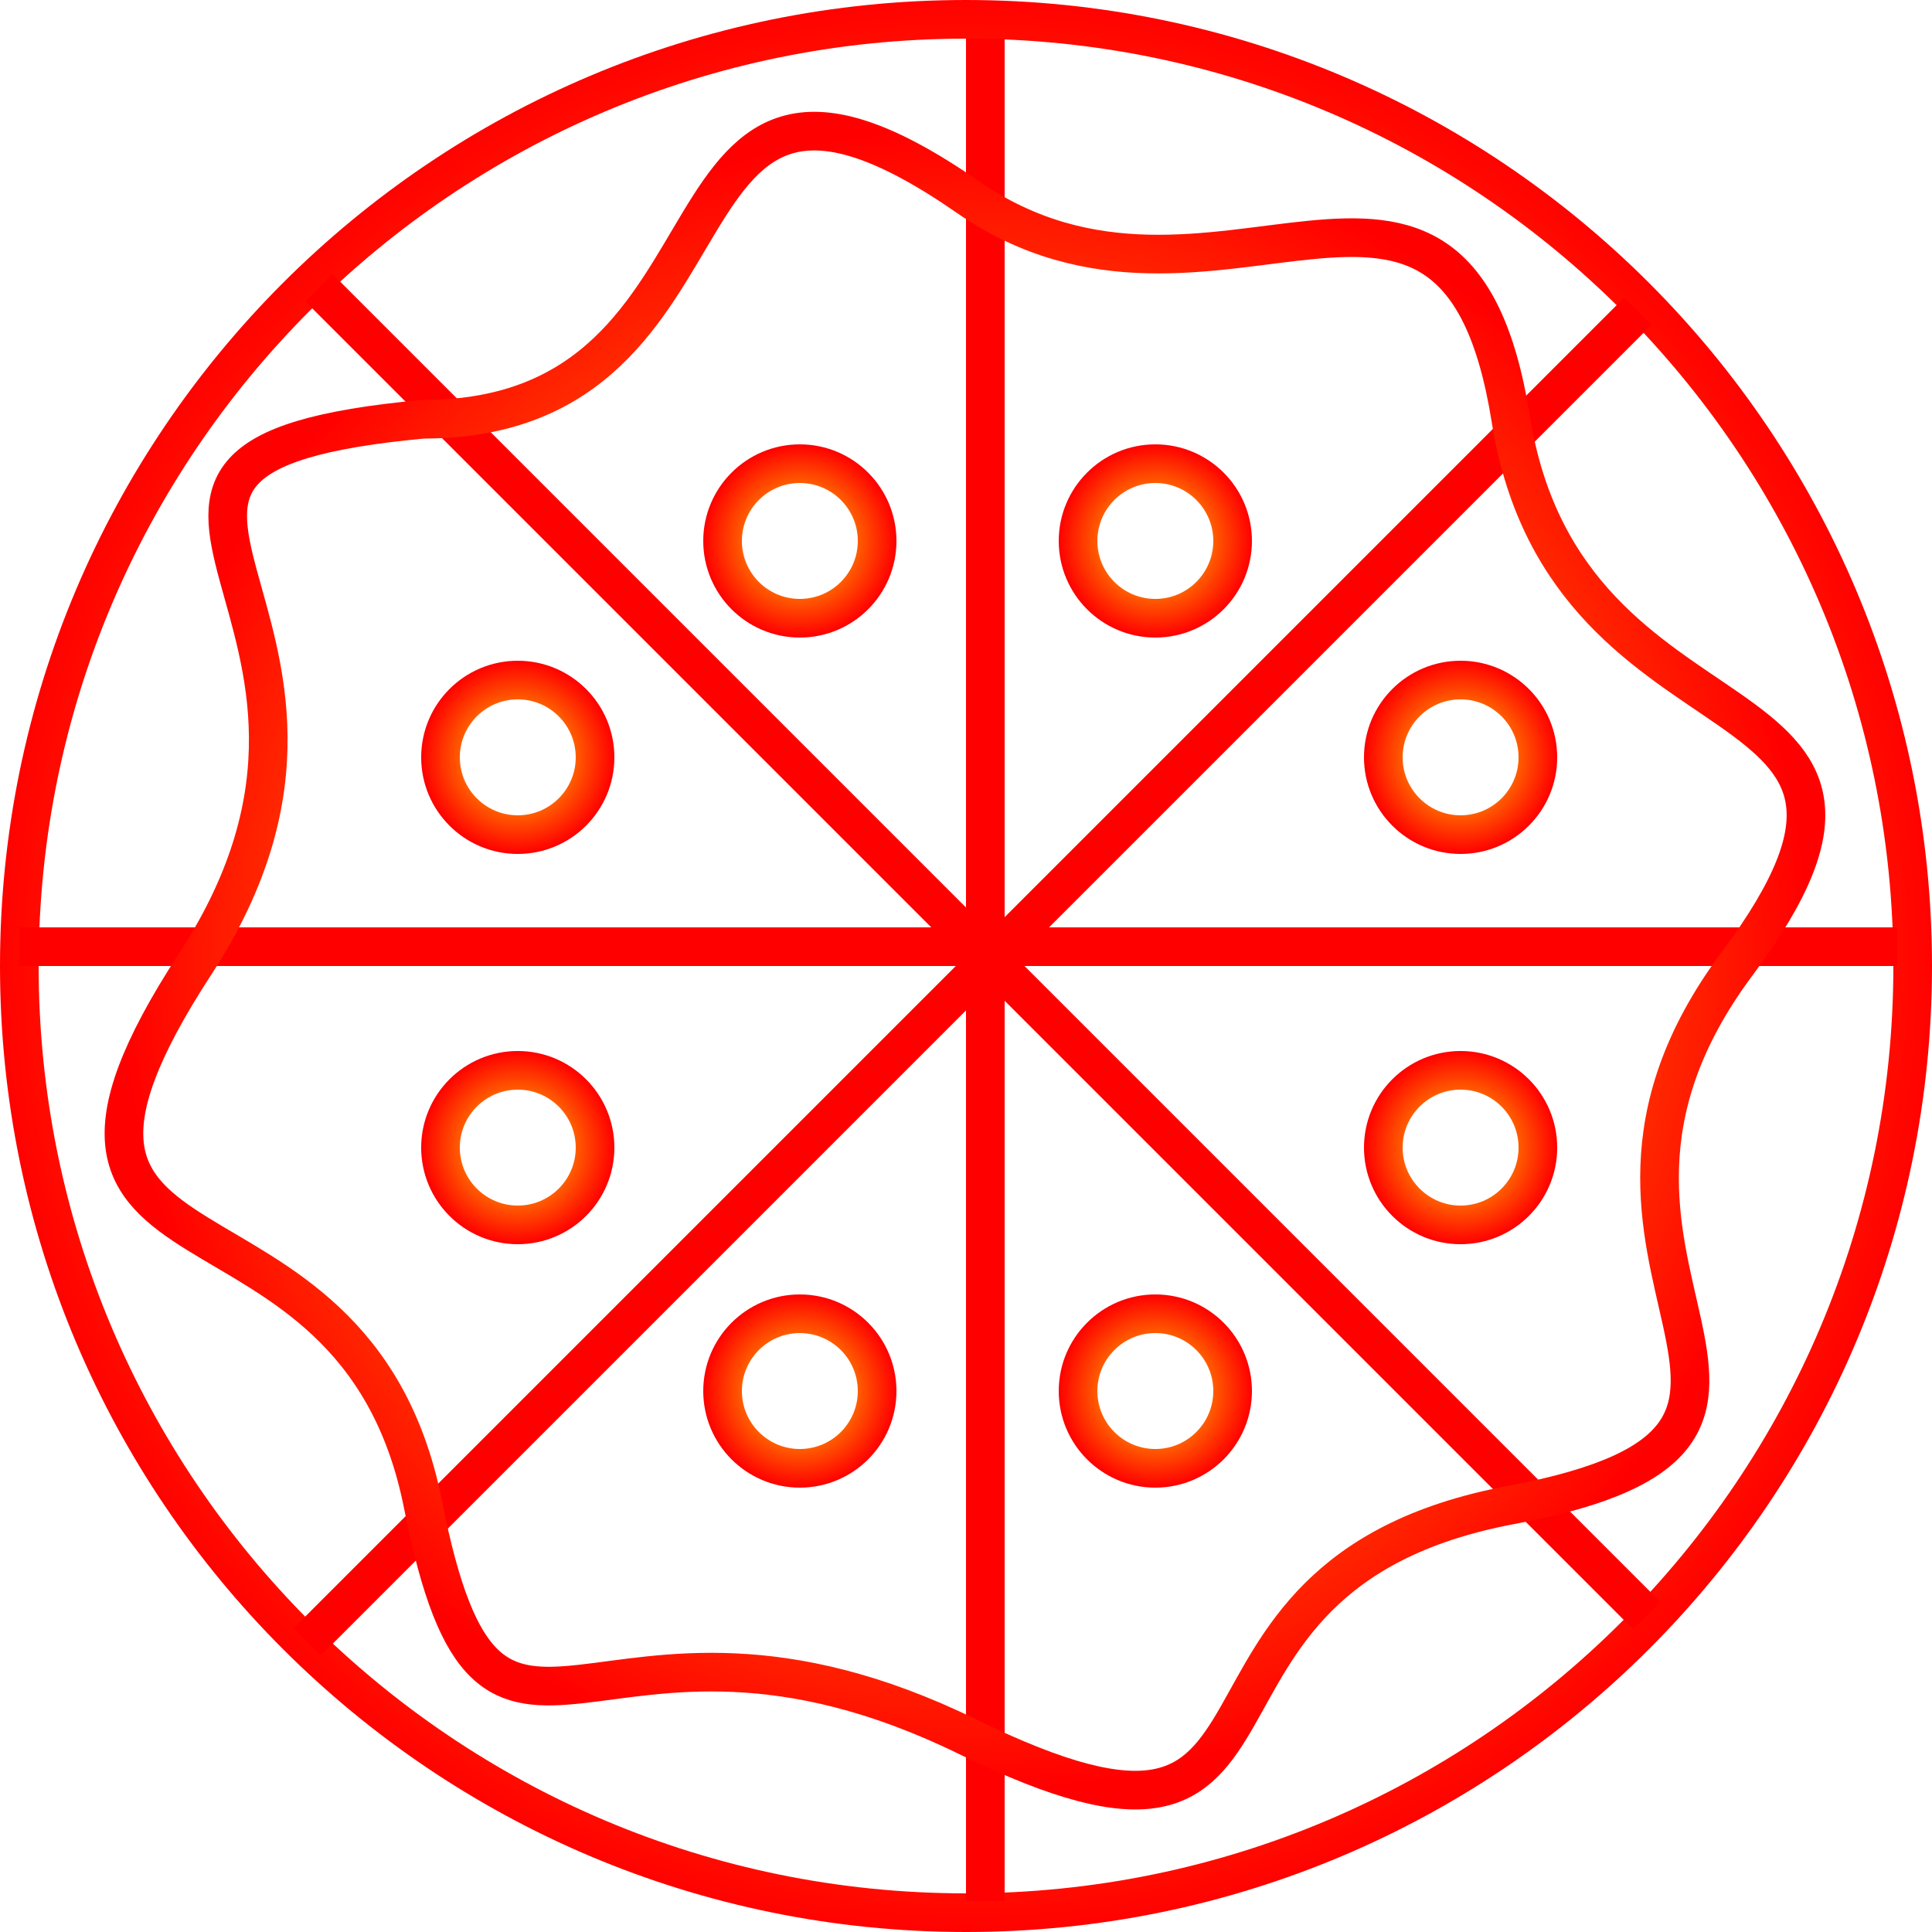
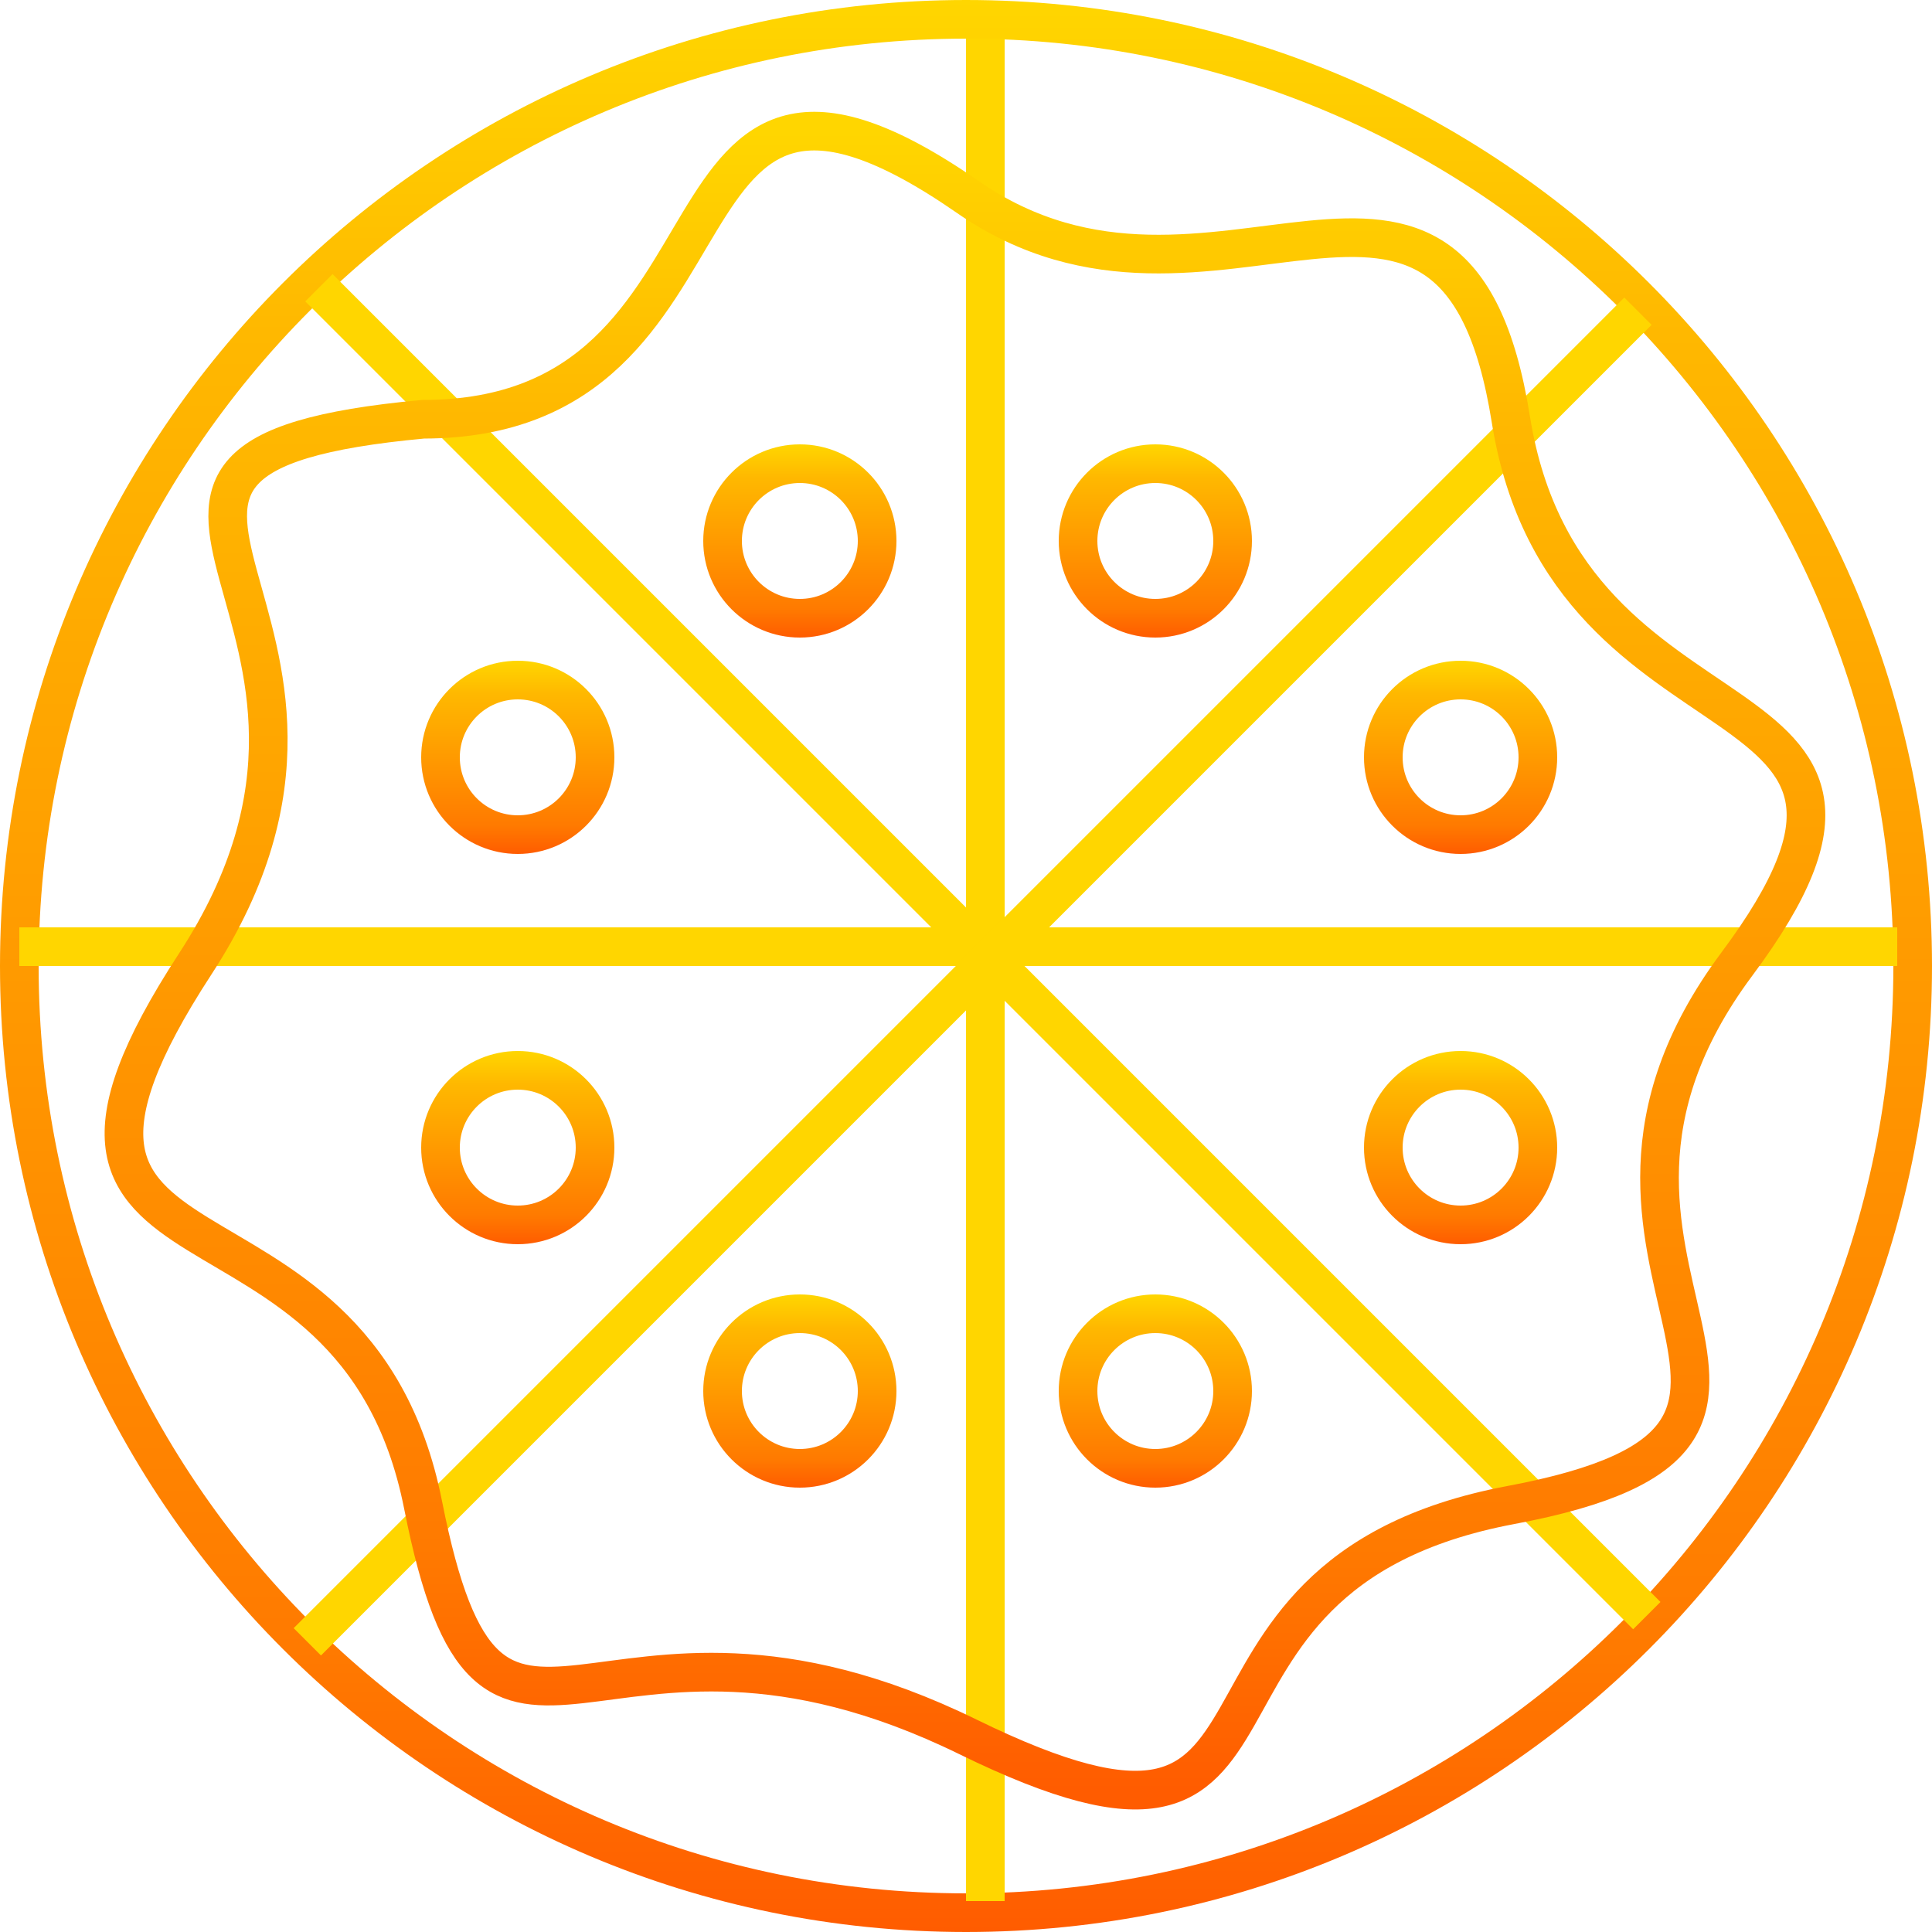
<svg xmlns="http://www.w3.org/2000/svg" width="500" height="500" viewBox="0 0 500 500" fill="none">
-   <circle cx="250" cy="250" r="245" stroke="url(#paint0_angular_3_38)" stroke-width="10" />
-   <line x1="5" y1="245" x2="491" y2="245" stroke="url(#paint1_angular_3_38)" stroke-width="10" />
-   <line x1="255" y1="10" x2="255" y2="492" stroke="url(#paint2_angular_3_38)" stroke-width="10" />
-   <line x1="82.535" y1="74.465" x2="426.189" y2="418.118" stroke="url(#paint3_angular_3_38)" stroke-width="10" />
-   <line x1="423.897" y1="80.535" x2="79.536" y2="424.897" stroke="url(#paint4_angular_3_38)" stroke-width="10" />
-   <path d="M250.5 51C164 -9 199 108.5 109.5 108.5C1.5 118.5 109.5 159 50.5 249.5C-8.5 340 91.5 298.5 109.5 389.5C127.5 480.5 153.5 402 250.5 449.5C347.5 497 292.5 408 391 389.5C489.5 371 391 328 449.5 249.5C508 171 405.5 199.5 391 108.5C376.5 17.5 313.873 94.958 250.5 51Z" stroke="url(#paint5_angular_3_38)" stroke-width="10" />
-   <circle cx="134" cy="196" r="20" stroke="url(#paint6_angular_3_38)" stroke-width="10" />
-   <circle cx="207" cy="140" r="20" stroke="url(#paint7_angular_3_38)" stroke-width="10" />
-   <circle cx="299" cy="140" r="20" stroke="url(#paint8_angular_3_38)" stroke-width="10" />
-   <circle cx="378" cy="196" r="20" stroke="url(#paint9_angular_3_38)" stroke-width="10" />
-   <circle cx="378" cy="297" r="20" stroke="url(#paint10_angular_3_38)" stroke-width="10" />
-   <circle cx="207" cy="360" r="20" stroke="url(#paint11_angular_3_38)" stroke-width="10" />
-   <circle cx="134" cy="297" r="20" stroke="url(#paint12_angular_3_38)" stroke-width="10" />
-   <circle cx="299" cy="360" r="20" stroke="url(#paint13_angular_3_38)" stroke-width="10" />
+   <circle cx="250" cy="250" r="245" stroke="url(#paint0_linear_3_38)" stroke-width="10" />
+   <line x1="5" y1="245" x2="491" y2="245" stroke="url(#paint1_linear_3_38)" stroke-width="10" />
+   <line x1="255" y1="10" x2="255" y2="492" stroke="url(#paint2_linear_3_38)" stroke-width="10" />
+   <line x1="82.535" y1="74.465" x2="426.189" y2="418.119" stroke="url(#paint3_linear_3_38)" stroke-width="10" />
+   <line x1="423.896" y1="80.536" x2="79.535" y2="424.897" stroke="url(#paint4_linear_3_38)" stroke-width="10" />
+   <path d="M250.5 51C164 -9 199 108.5 109.5 108.5C1.5 118.5 109.5 159 50.5 249.5C-8.5 340 91.5 298.5 109.5 389.5C127.5 480.5 153.5 402 250.5 449.5C347.5 497 292.5 408 391 389.5C489.5 371 391 328 449.5 249.5C508 171 405.5 199.5 391 108.5C376.5 17.5 313.873 94.958 250.5 51Z" stroke="url(#paint5_linear_3_38)" stroke-width="10" />
+   <circle cx="134" cy="196" r="20" stroke="url(#paint6_linear_3_38)" stroke-width="10" />
+   <circle cx="207" cy="140" r="20" stroke="url(#paint7_linear_3_38)" stroke-width="10" />
+   <circle cx="299" cy="140" r="20" stroke="url(#paint8_linear_3_38)" stroke-width="10" />
+   <circle cx="378" cy="196" r="20" stroke="url(#paint9_linear_3_38)" stroke-width="10" />
+   <circle cx="378" cy="297" r="20" stroke="url(#paint10_linear_3_38)" stroke-width="10" />
+   <circle cx="207" cy="360" r="20" stroke="url(#paint11_linear_3_38)" stroke-width="10" />
+   <circle cx="134" cy="297" r="20" stroke="url(#paint12_linear_3_38)" stroke-width="10" />
+   <circle cx="299" cy="360" r="20" stroke="url(#paint13_linear_3_38)" stroke-width="10" />
  <defs>
-     <radialGradient id="paint0_angular_3_38" cx="0" cy="0" r="1" gradientUnits="userSpaceOnUse" gradientTransform="translate(250 250) rotate(90) scale(250)">
-       <stop stop-color="#FFE600" />
-       <stop offset="1" stop-color="#FF0000" />
-     </radialGradient>
-     <radialGradient id="paint1_angular_3_38" cx="0" cy="0" r="1" gradientUnits="userSpaceOnUse" gradientTransform="translate(248 250.5) rotate(90) scale(0.5 243)">
-       <stop stop-color="#FFE600" />
-       <stop offset="1" stop-color="#FF0000" />
-     </radialGradient>
-     <radialGradient id="paint2_angular_3_38" cx="0" cy="0" r="1" gradientUnits="userSpaceOnUse" gradientTransform="translate(249.5 251) rotate(180) scale(0.5 241)">
-       <stop stop-color="#FFE600" />
-       <stop offset="1" stop-color="#FF0000" />
-     </radialGradient>
-     <radialGradient id="paint3_angular_3_38" cx="0" cy="0" r="1" gradientUnits="userSpaceOnUse" gradientTransform="translate(250.473 250.18) rotate(135) scale(0.5 243)">
-       <stop stop-color="#FFE600" />
-       <stop offset="1" stop-color="#FF0000" />
-     </radialGradient>
-     <radialGradient id="paint4_angular_3_38" cx="0" cy="0" r="1" gradientUnits="userSpaceOnUse" gradientTransform="translate(247.827 248.827) rotate(-135) scale(0.5 243.5)">
-       <stop stop-color="#FFE600" />
-       <stop offset="1" stop-color="#FF0000" />
-     </radialGradient>
-     <radialGradient id="paint5_angular_3_38" cx="0" cy="0" r="1" gradientUnits="userSpaceOnUse" gradientTransform="translate(249.731 248.611) rotate(90) scale(214.675 217.654)">
-       <stop stop-color="#FFE600" />
-       <stop offset="1" stop-color="#FF0000" />
-     </radialGradient>
-     <radialGradient id="paint6_angular_3_38" cx="0" cy="0" r="1" gradientUnits="userSpaceOnUse" gradientTransform="translate(134 196) rotate(90) scale(25)">
-       <stop stop-color="#FFE600" />
-       <stop offset="1" stop-color="#FF0000" />
-     </radialGradient>
-     <radialGradient id="paint7_angular_3_38" cx="0" cy="0" r="1" gradientUnits="userSpaceOnUse" gradientTransform="translate(207 140) rotate(90) scale(25)">
-       <stop stop-color="#FFE600" />
-       <stop offset="1" stop-color="#FF0000" />
-     </radialGradient>
-     <radialGradient id="paint8_angular_3_38" cx="0" cy="0" r="1" gradientUnits="userSpaceOnUse" gradientTransform="translate(299 140) rotate(90) scale(25)">
-       <stop stop-color="#FFE600" />
-       <stop offset="1" stop-color="#FF0000" />
-     </radialGradient>
-     <radialGradient id="paint9_angular_3_38" cx="0" cy="0" r="1" gradientUnits="userSpaceOnUse" gradientTransform="translate(378 196) rotate(90) scale(25)">
-       <stop stop-color="#FFE600" />
-       <stop offset="1" stop-color="#FF0000" />
-     </radialGradient>
-     <radialGradient id="paint10_angular_3_38" cx="0" cy="0" r="1" gradientUnits="userSpaceOnUse" gradientTransform="translate(378 297) rotate(90) scale(25)">
-       <stop stop-color="#FFE600" />
-       <stop offset="1" stop-color="#FF0000" />
-     </radialGradient>
-     <radialGradient id="paint11_angular_3_38" cx="0" cy="0" r="1" gradientUnits="userSpaceOnUse" gradientTransform="translate(207 360) rotate(90) scale(25)">
-       <stop stop-color="#FFE600" />
-       <stop offset="1" stop-color="#FF0000" />
-     </radialGradient>
-     <radialGradient id="paint12_angular_3_38" cx="0" cy="0" r="1" gradientUnits="userSpaceOnUse" gradientTransform="translate(134 297) rotate(90) scale(25)">
-       <stop stop-color="#FFE600" />
-       <stop offset="1" stop-color="#FF0000" />
-     </radialGradient>
-     <radialGradient id="paint13_angular_3_38" cx="0" cy="0" r="1" gradientUnits="userSpaceOnUse" gradientTransform="translate(299 360) rotate(90) scale(25)">
-       <stop stop-color="#FFE600" />
-       <stop offset="1" stop-color="#FF0000" />
-     </radialGradient>
+     <linearGradient id="paint0_linear_3_38" x1="250" y1="0" x2="250" y2="500" gradientUnits="userSpaceOnUse">
+       <stop stop-color="#FFD600" />
+       <stop offset="0.172" stop-color="#FFB800" />
+       <stop offset="0.854" stop-color="#FF7A00" />
+       <stop offset="1" stop-color="#FF5C00" />
+     </linearGradient>
+     <linearGradient id="paint1_linear_3_38" x1="248" y1="250" x2="248" y2="251" gradientUnits="userSpaceOnUse">
+       <stop stop-color="#FFD600" />
+       <stop offset="0.172" stop-color="#FFB800" />
+       <stop offset="0.854" stop-color="#FF7A00" />
+       <stop offset="1" stop-color="#FF5C00" />
+     </linearGradient>
+     <linearGradient id="paint2_linear_3_38" x1="250" y1="251" x2="249" y2="251" gradientUnits="userSpaceOnUse">
+       <stop stop-color="#FFD600" />
+       <stop offset="0.172" stop-color="#FFB800" />
+       <stop offset="0.854" stop-color="#FF7A00" />
+       <stop offset="1" stop-color="#FF5C00" />
+     </linearGradient>
+     <linearGradient id="paint3_linear_3_38" x1="250.827" y1="249.827" x2="250.12" y2="250.534" gradientUnits="userSpaceOnUse">
+       <stop stop-color="#FFD600" />
+       <stop offset="0.172" stop-color="#FFB800" />
+       <stop offset="0.854" stop-color="#FF7A00" />
+       <stop offset="1" stop-color="#FF5C00" />
+     </linearGradient>
+     <linearGradient id="paint4_linear_3_38" x1="248.18" y1="249.181" x2="247.473" y2="248.474" gradientUnits="userSpaceOnUse">
+       <stop stop-color="#FFD600" />
+       <stop offset="0.172" stop-color="#FFB800" />
+       <stop offset="0.854" stop-color="#FF7A00" />
+       <stop offset="1" stop-color="#FF5C00" />
+     </linearGradient>
+     <linearGradient id="paint5_linear_3_38" x1="249.731" y1="33.936" x2="249.731" y2="463.287" gradientUnits="userSpaceOnUse">
+       <stop stop-color="#FFD600" />
+       <stop offset="0.172" stop-color="#FFB800" />
+       <stop offset="0.854" stop-color="#FF7A00" />
+       <stop offset="1" stop-color="#FF5C00" />
+     </linearGradient>
+     <linearGradient id="paint6_linear_3_38" x1="134" y1="171" x2="134" y2="221" gradientUnits="userSpaceOnUse">
+       <stop stop-color="#FFD600" />
+       <stop offset="0.172" stop-color="#FFB800" />
+       <stop offset="0.854" stop-color="#FF7A00" />
+       <stop offset="1" stop-color="#FF5C00" />
+     </linearGradient>
+     <linearGradient id="paint7_linear_3_38" x1="207" y1="115" x2="207" y2="165" gradientUnits="userSpaceOnUse">
+       <stop stop-color="#FFD600" />
+       <stop offset="0.172" stop-color="#FFB800" />
+       <stop offset="0.854" stop-color="#FF7A00" />
+       <stop offset="1" stop-color="#FF5C00" />
+     </linearGradient>
+     <linearGradient id="paint8_linear_3_38" x1="299" y1="115" x2="299" y2="165" gradientUnits="userSpaceOnUse">
+       <stop stop-color="#FFD600" />
+       <stop offset="0.172" stop-color="#FFB800" />
+       <stop offset="0.854" stop-color="#FF7A00" />
+       <stop offset="1" stop-color="#FF5C00" />
+     </linearGradient>
+     <linearGradient id="paint9_linear_3_38" x1="378" y1="171" x2="378" y2="221" gradientUnits="userSpaceOnUse">
+       <stop stop-color="#FFD600" />
+       <stop offset="0.172" stop-color="#FFB800" />
+       <stop offset="0.854" stop-color="#FF7A00" />
+       <stop offset="1" stop-color="#FF5C00" />
+     </linearGradient>
+     <linearGradient id="paint10_linear_3_38" x1="378" y1="272" x2="378" y2="322" gradientUnits="userSpaceOnUse">
+       <stop stop-color="#FFD600" />
+       <stop offset="0.172" stop-color="#FFB800" />
+       <stop offset="0.854" stop-color="#FF7A00" />
+       <stop offset="1" stop-color="#FF5C00" />
+     </linearGradient>
+     <linearGradient id="paint11_linear_3_38" x1="207" y1="335" x2="207" y2="385" gradientUnits="userSpaceOnUse">
+       <stop stop-color="#FFD600" />
+       <stop offset="0.172" stop-color="#FFB800" />
+       <stop offset="0.854" stop-color="#FF7A00" />
+       <stop offset="1" stop-color="#FF5C00" />
+     </linearGradient>
+     <linearGradient id="paint12_linear_3_38" x1="134" y1="272" x2="134" y2="322" gradientUnits="userSpaceOnUse">
+       <stop stop-color="#FFD600" />
+       <stop offset="0.172" stop-color="#FFB800" />
+       <stop offset="0.854" stop-color="#FF7A00" />
+       <stop offset="1" stop-color="#FF5C00" />
+     </linearGradient>
+     <linearGradient id="paint13_linear_3_38" x1="299" y1="335" x2="299" y2="385" gradientUnits="userSpaceOnUse">
+       <stop stop-color="#FFD600" />
+       <stop offset="0.172" stop-color="#FFB800" />
+       <stop offset="0.854" stop-color="#FF7A00" />
+       <stop offset="1" stop-color="#FF5C00" />
+     </linearGradient>
  </defs>
</svg>
